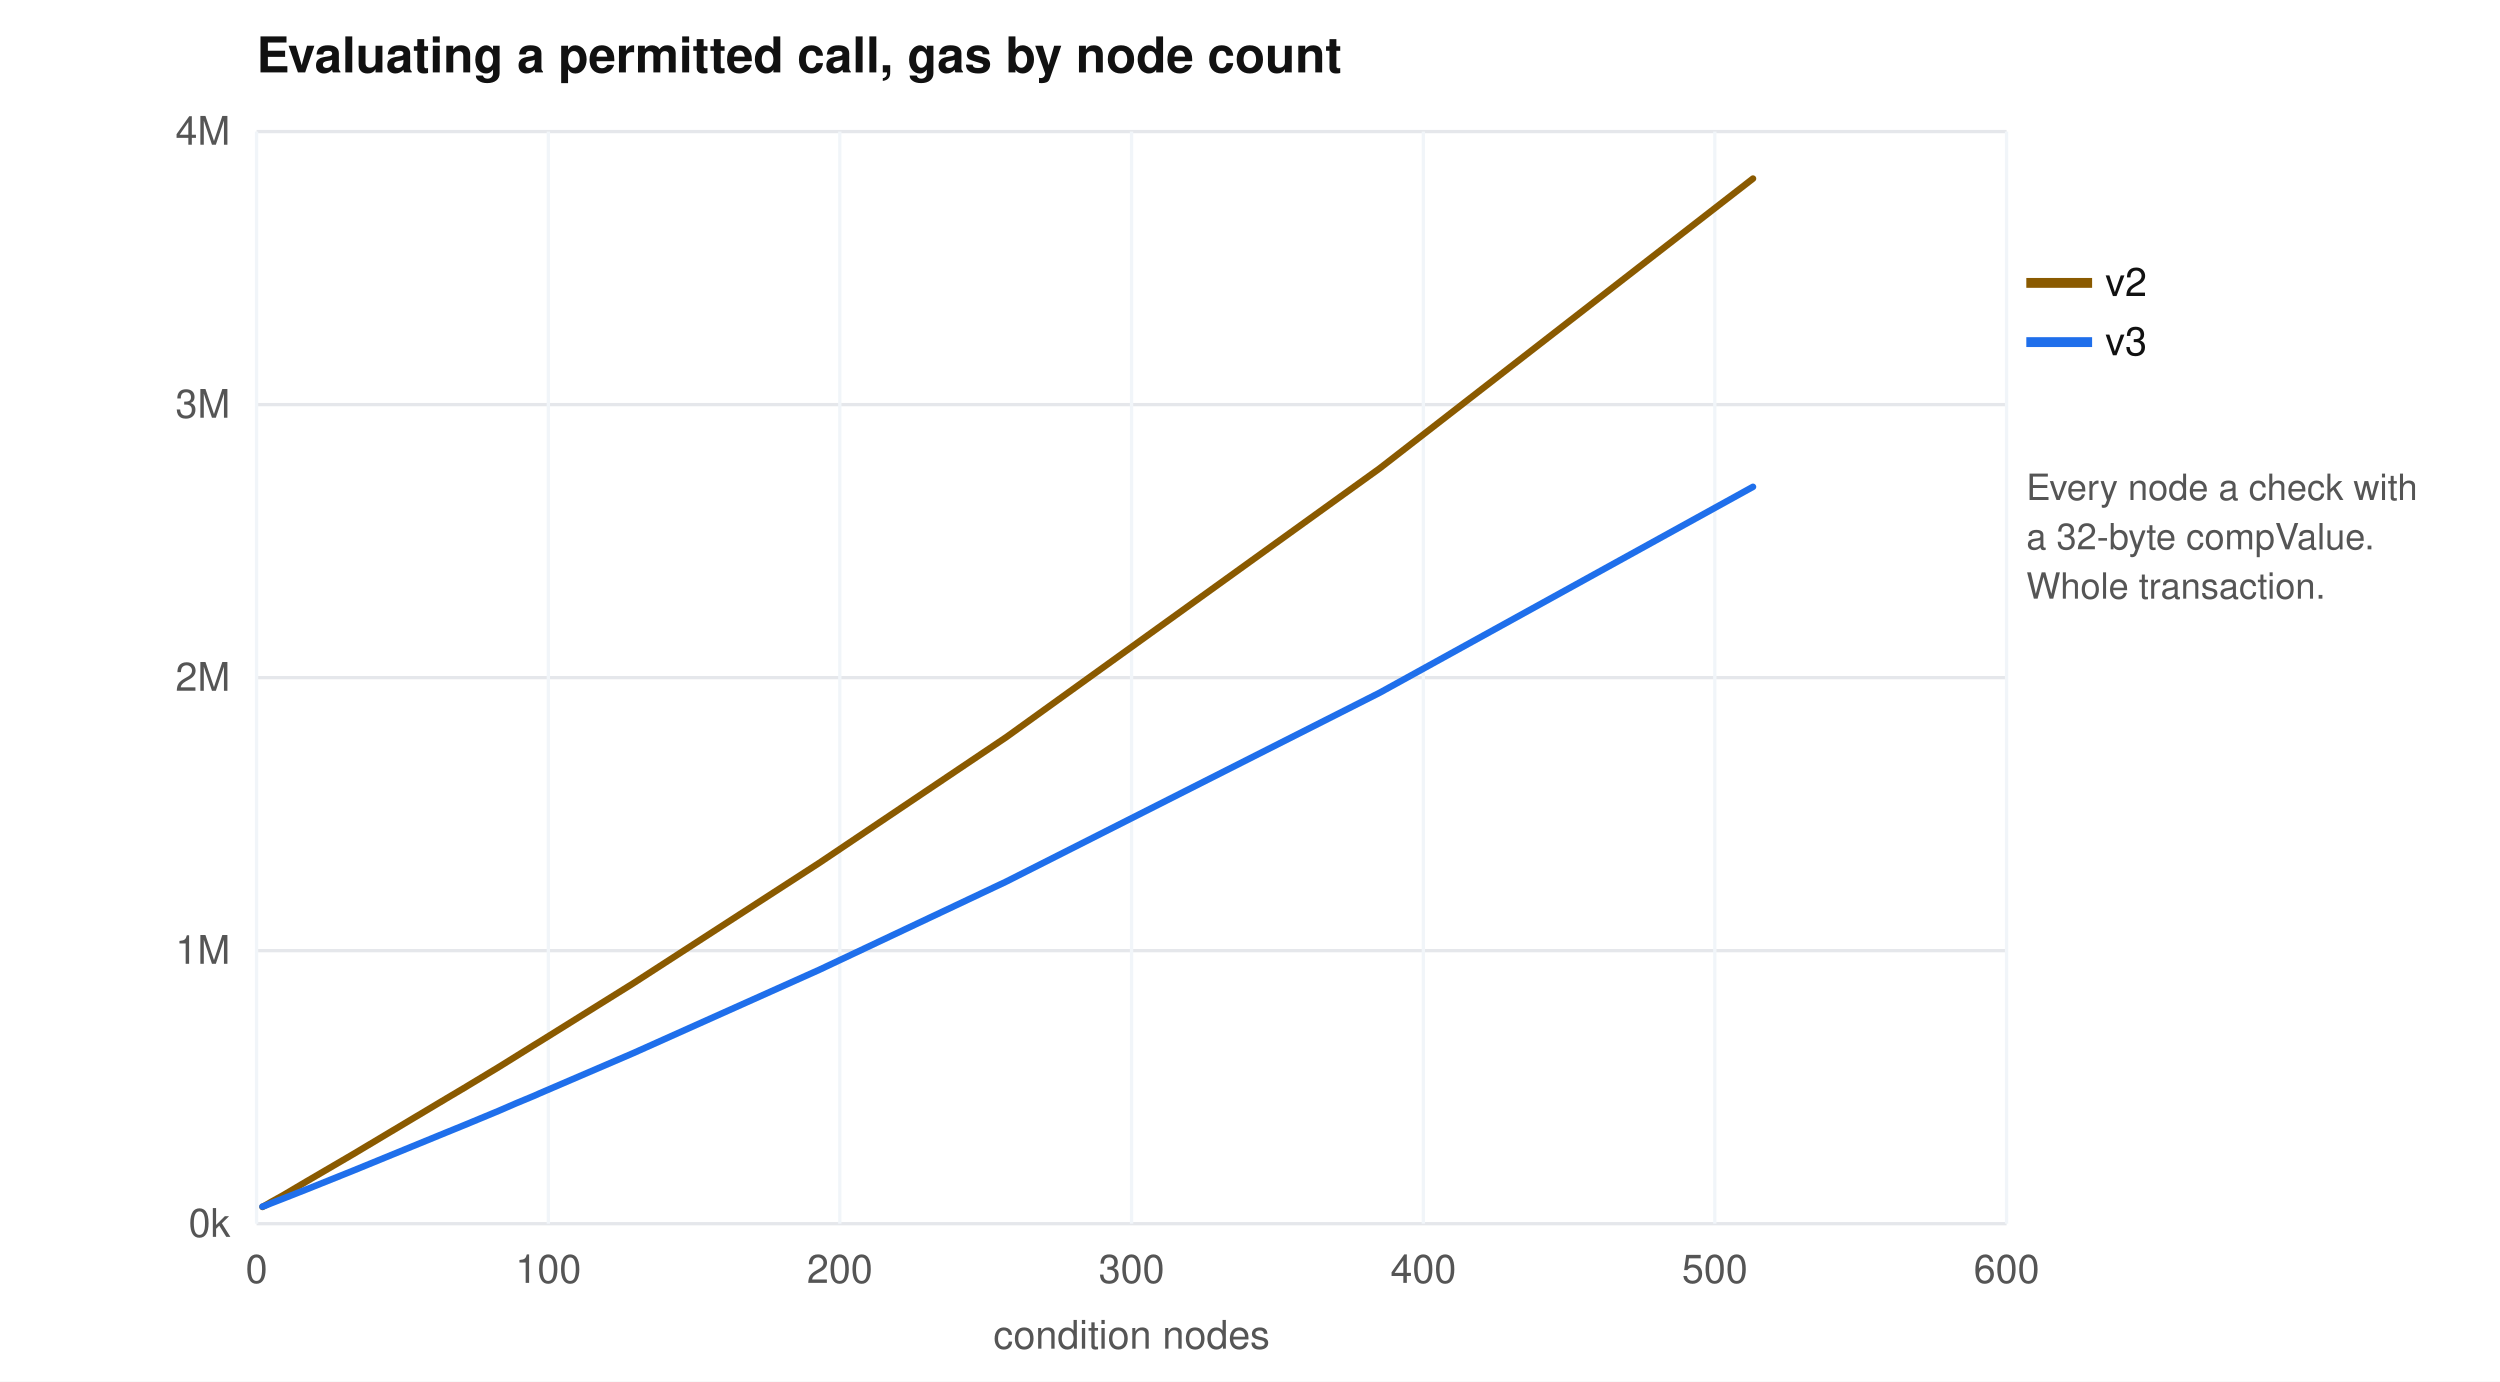
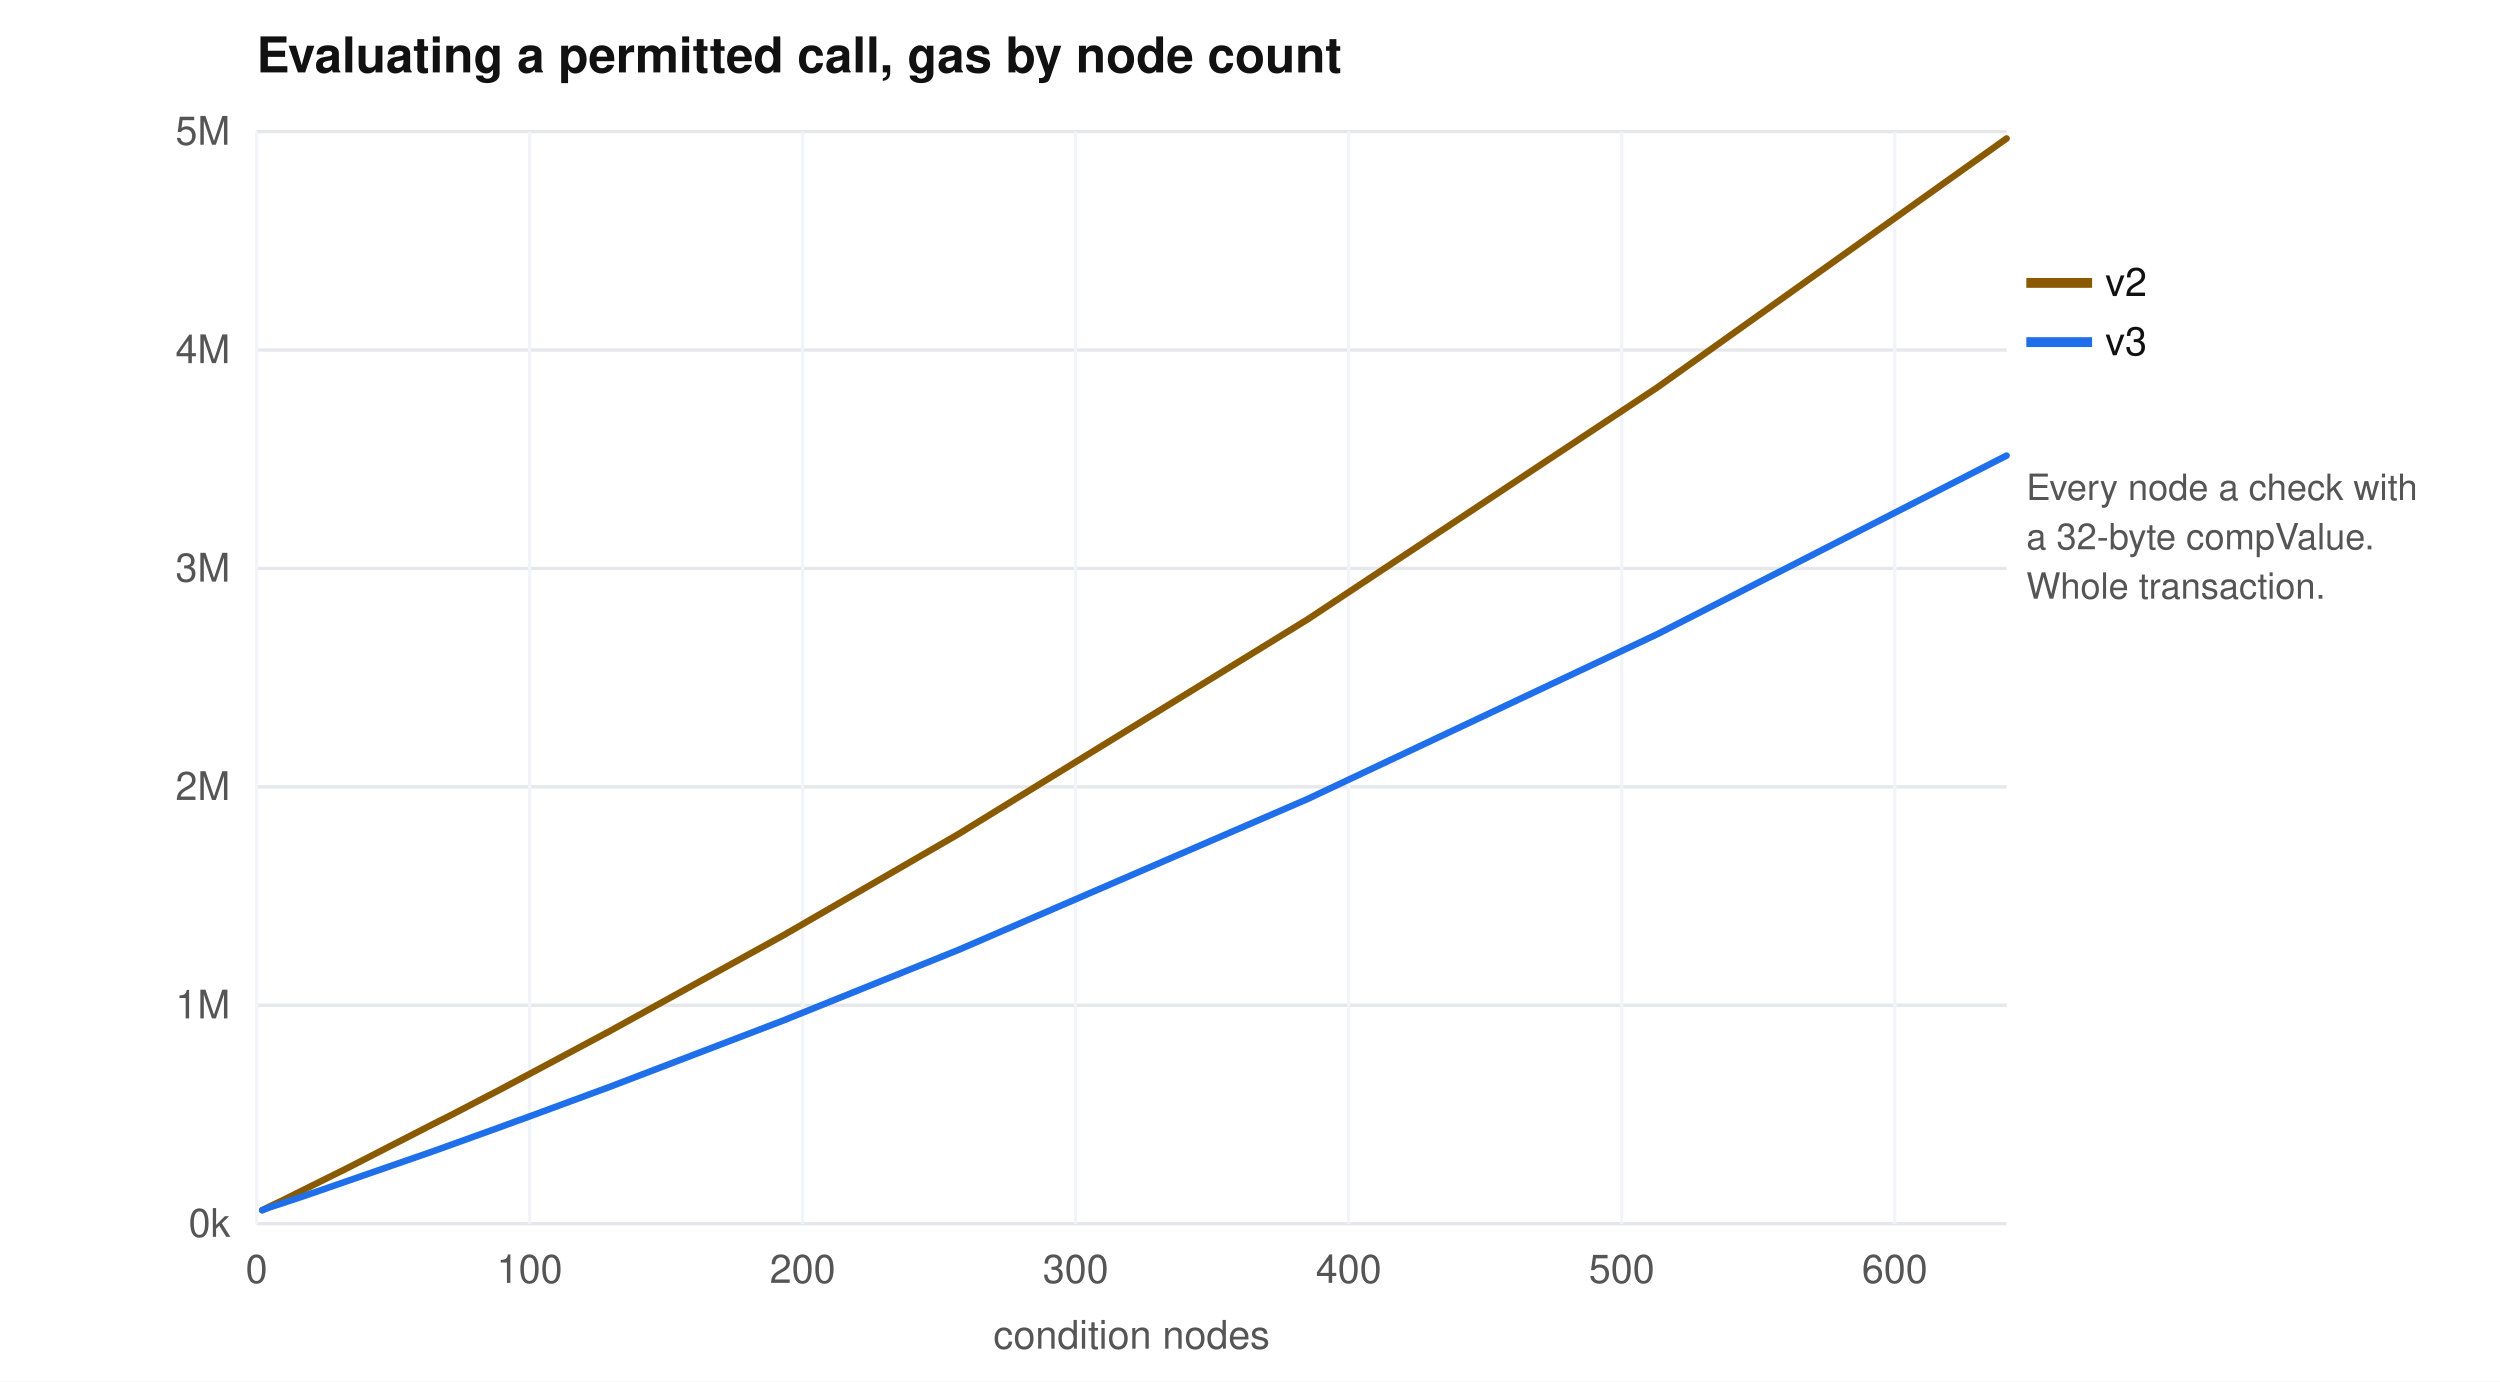
<svg xmlns="http://www.w3.org/2000/svg" viewBox="0 0 760 420" width="760" height="420" font-family="Helvetica, Arial, sans-serif" font-size="12">
  <rect width="760" height="420" fill="#ffffff" />
  <text x="78" y="22" font-size="15" font-weight="600" fill="#111">Evaluating a permitted call, gas by node count</text>
  <line x1="78" x2="610" y1="372.0" y2="372.0" stroke="#e5e7eb" />
  <text x="70" y="376.0" text-anchor="end" fill="#555">0k</text>
-   <line x1="78" x2="610" y1="289.0" y2="289.0" stroke="#e5e7eb" />
-   <text x="70" y="293.0" text-anchor="end" fill="#555">1M</text>
-   <line x1="78" x2="610" y1="206.0" y2="206.0" stroke="#e5e7eb" />
-   <text x="70" y="210.0" text-anchor="end" fill="#555">2M</text>
-   <line x1="78" x2="610" y1="123.0" y2="123.0" stroke="#e5e7eb" />
-   <text x="70" y="127.0" text-anchor="end" fill="#555">3M</text>
+   <line x1="78" x2="610" y1="305.6" y2="305.6" stroke="#e5e7eb" />
+   <text x="70" y="309.6" text-anchor="end" fill="#555">1M</text>
+   <line x1="78" x2="610" y1="239.2" y2="239.2" stroke="#e5e7eb" />
+   <text x="70" y="243.2" text-anchor="end" fill="#555">2M</text>
+   <line x1="78" x2="610" y1="172.8" y2="172.8" stroke="#e5e7eb" />
+   <text x="70" y="176.8" text-anchor="end" fill="#555">3M</text>
+   <line x1="78" x2="610" y1="106.4" y2="106.4" stroke="#e5e7eb" />
+   <text x="70" y="110.4" text-anchor="end" fill="#555">4M</text>
  <line x1="78" x2="610" y1="40.0" y2="40.0" stroke="#e5e7eb" />
-   <text x="70" y="44.0" text-anchor="end" fill="#555">4M</text>
+   <text x="70" y="44.0" text-anchor="end" fill="#555">5M</text>
  <line x1="78.0" x2="78.0" y1="40" y2="372" stroke="#f1f5f9" />
  <text x="78.0" y="390" text-anchor="middle" fill="#555">0</text>
-   <line x1="166.7" x2="166.7" y1="40" y2="372" stroke="#f1f5f9" />
-   <text x="166.7" y="390" text-anchor="middle" fill="#555">100</text>
-   <line x1="255.3" x2="255.3" y1="40" y2="372" stroke="#f1f5f9" />
-   <text x="255.3" y="390" text-anchor="middle" fill="#555">200</text>
-   <line x1="344.0" x2="344.0" y1="40" y2="372" stroke="#f1f5f9" />
-   <text x="344.0" y="390" text-anchor="middle" fill="#555">300</text>
-   <line x1="432.7" x2="432.7" y1="40" y2="372" stroke="#f1f5f9" />
-   <text x="432.7" y="390" text-anchor="middle" fill="#555">400</text>
-   <line x1="521.3" x2="521.3" y1="40" y2="372" stroke="#f1f5f9" />
-   <text x="521.3" y="390" text-anchor="middle" fill="#555">500</text>
-   <line x1="610.0" x2="610.0" y1="40" y2="372" stroke="#f1f5f9" />
-   <text x="610.0" y="390" text-anchor="middle" fill="#555">600</text>
+   <line x1="161.0" x2="161.0" y1="40" y2="372" stroke="#f1f5f9" />
+   <text x="161.0" y="390" text-anchor="middle" fill="#555">100</text>
+   <line x1="244.0" x2="244.0" y1="40" y2="372" stroke="#f1f5f9" />
+   <text x="244.0" y="390" text-anchor="middle" fill="#555">200</text>
+   <line x1="327.0" x2="327.0" y1="40" y2="372" stroke="#f1f5f9" />
+   <text x="327.0" y="390" text-anchor="middle" fill="#555">300</text>
+   <line x1="410.0" x2="410.0" y1="40" y2="372" stroke="#f1f5f9" />
+   <text x="410.0" y="390" text-anchor="middle" fill="#555">400</text>
+   <line x1="493.0" x2="493.0" y1="40" y2="372" stroke="#f1f5f9" />
+   <text x="493.0" y="390" text-anchor="middle" fill="#555">500</text>
+   <line x1="576.0" x2="576.0" y1="40" y2="372" stroke="#f1f5f9" />
+   <text x="576.0" y="390" text-anchor="middle" fill="#555">600</text>
  <text x="344" y="410" text-anchor="middle" fill="#555">condition nodes</text>
-   <path d="M79.8,366.9 L80.7,366.4 L82.4,365.4 L86.0,363.4 L93.1,359.2 L107.3,350.9 L135.6,334.0 L141.0,330.8 L146.3,327.6 L151.6,324.4 L156.9,321.1 L162.2,317.8 L164.0,316.7 L192.4,299.0 L249.1,262.3 L305.9,224.1 L419.4,142.4 L532.9,54.3" fill="none" stroke="#8a5a00" stroke-width="2" stroke-linejoin="round" stroke-linecap="round" />
+   <path d="M79.7,367.9 L80.5,367.5 L82.1,366.7 L85.5,365.1 L92.1,361.8 L105.4,355.2 L131.9,341.6 L136.9,339.1 L141.9,336.5 L146.9,333.9 L151.9,331.3 L156.8,328.7 L158.5,327.8 L185.1,313.6 L238.2,284.3 L291.3,253.6 L397.5,188.3 L503.8,117.8 L610.0,42.1" fill="none" stroke="#8a5a00" stroke-width="2" stroke-linejoin="round" stroke-linecap="round" />
  <line x1="616" x2="636" y1="86" y2="86" stroke="#8a5a00" stroke-width="3" />
  <text x="640" y="90" fill="#111">v2</text>
-   <path d="M79.8,366.8 L80.7,366.5 L82.4,365.8 L86.0,364.4 L93.1,361.6 L107.3,355.9 L135.6,344.3 L141.0,342.1 L146.3,339.9 L151.6,337.7 L156.9,335.4 L162.2,333.2 L164.0,332.4 L192.4,320.2 L249.1,294.8 L305.9,268.0 L419.4,210.6 L532.9,148.0" fill="none" stroke="#1f6feb" stroke-width="2" stroke-linejoin="round" stroke-linecap="round" />
+   <path d="M79.7,367.9 L80.5,367.6 L82.1,367.0 L85.5,365.9 L92.1,363.7 L105.4,359.1 L131.9,349.9 L136.9,348.1 L141.9,346.3 L146.9,344.5 L151.9,342.7 L156.8,340.9 L158.5,340.3 L185.1,330.5 L238.2,310.2 L291.3,288.8 L397.5,242.9 L503.8,192.8 L610.0,138.5" fill="none" stroke="#1f6feb" stroke-width="2" stroke-linejoin="round" stroke-linecap="round" />
  <line x1="616" x2="636" y1="104" y2="104" stroke="#1f6feb" stroke-width="3" />
  <text x="640" y="108" fill="#111">v3</text>
  <text x="616" y="152" fill="#555" font-size="11">Every node a check with</text>
  <text x="616" y="167" fill="#555" font-size="11">a 32-byte compValue.</text>
  <text x="616" y="182" fill="#555" font-size="11">Whole transaction.</text>
</svg>
